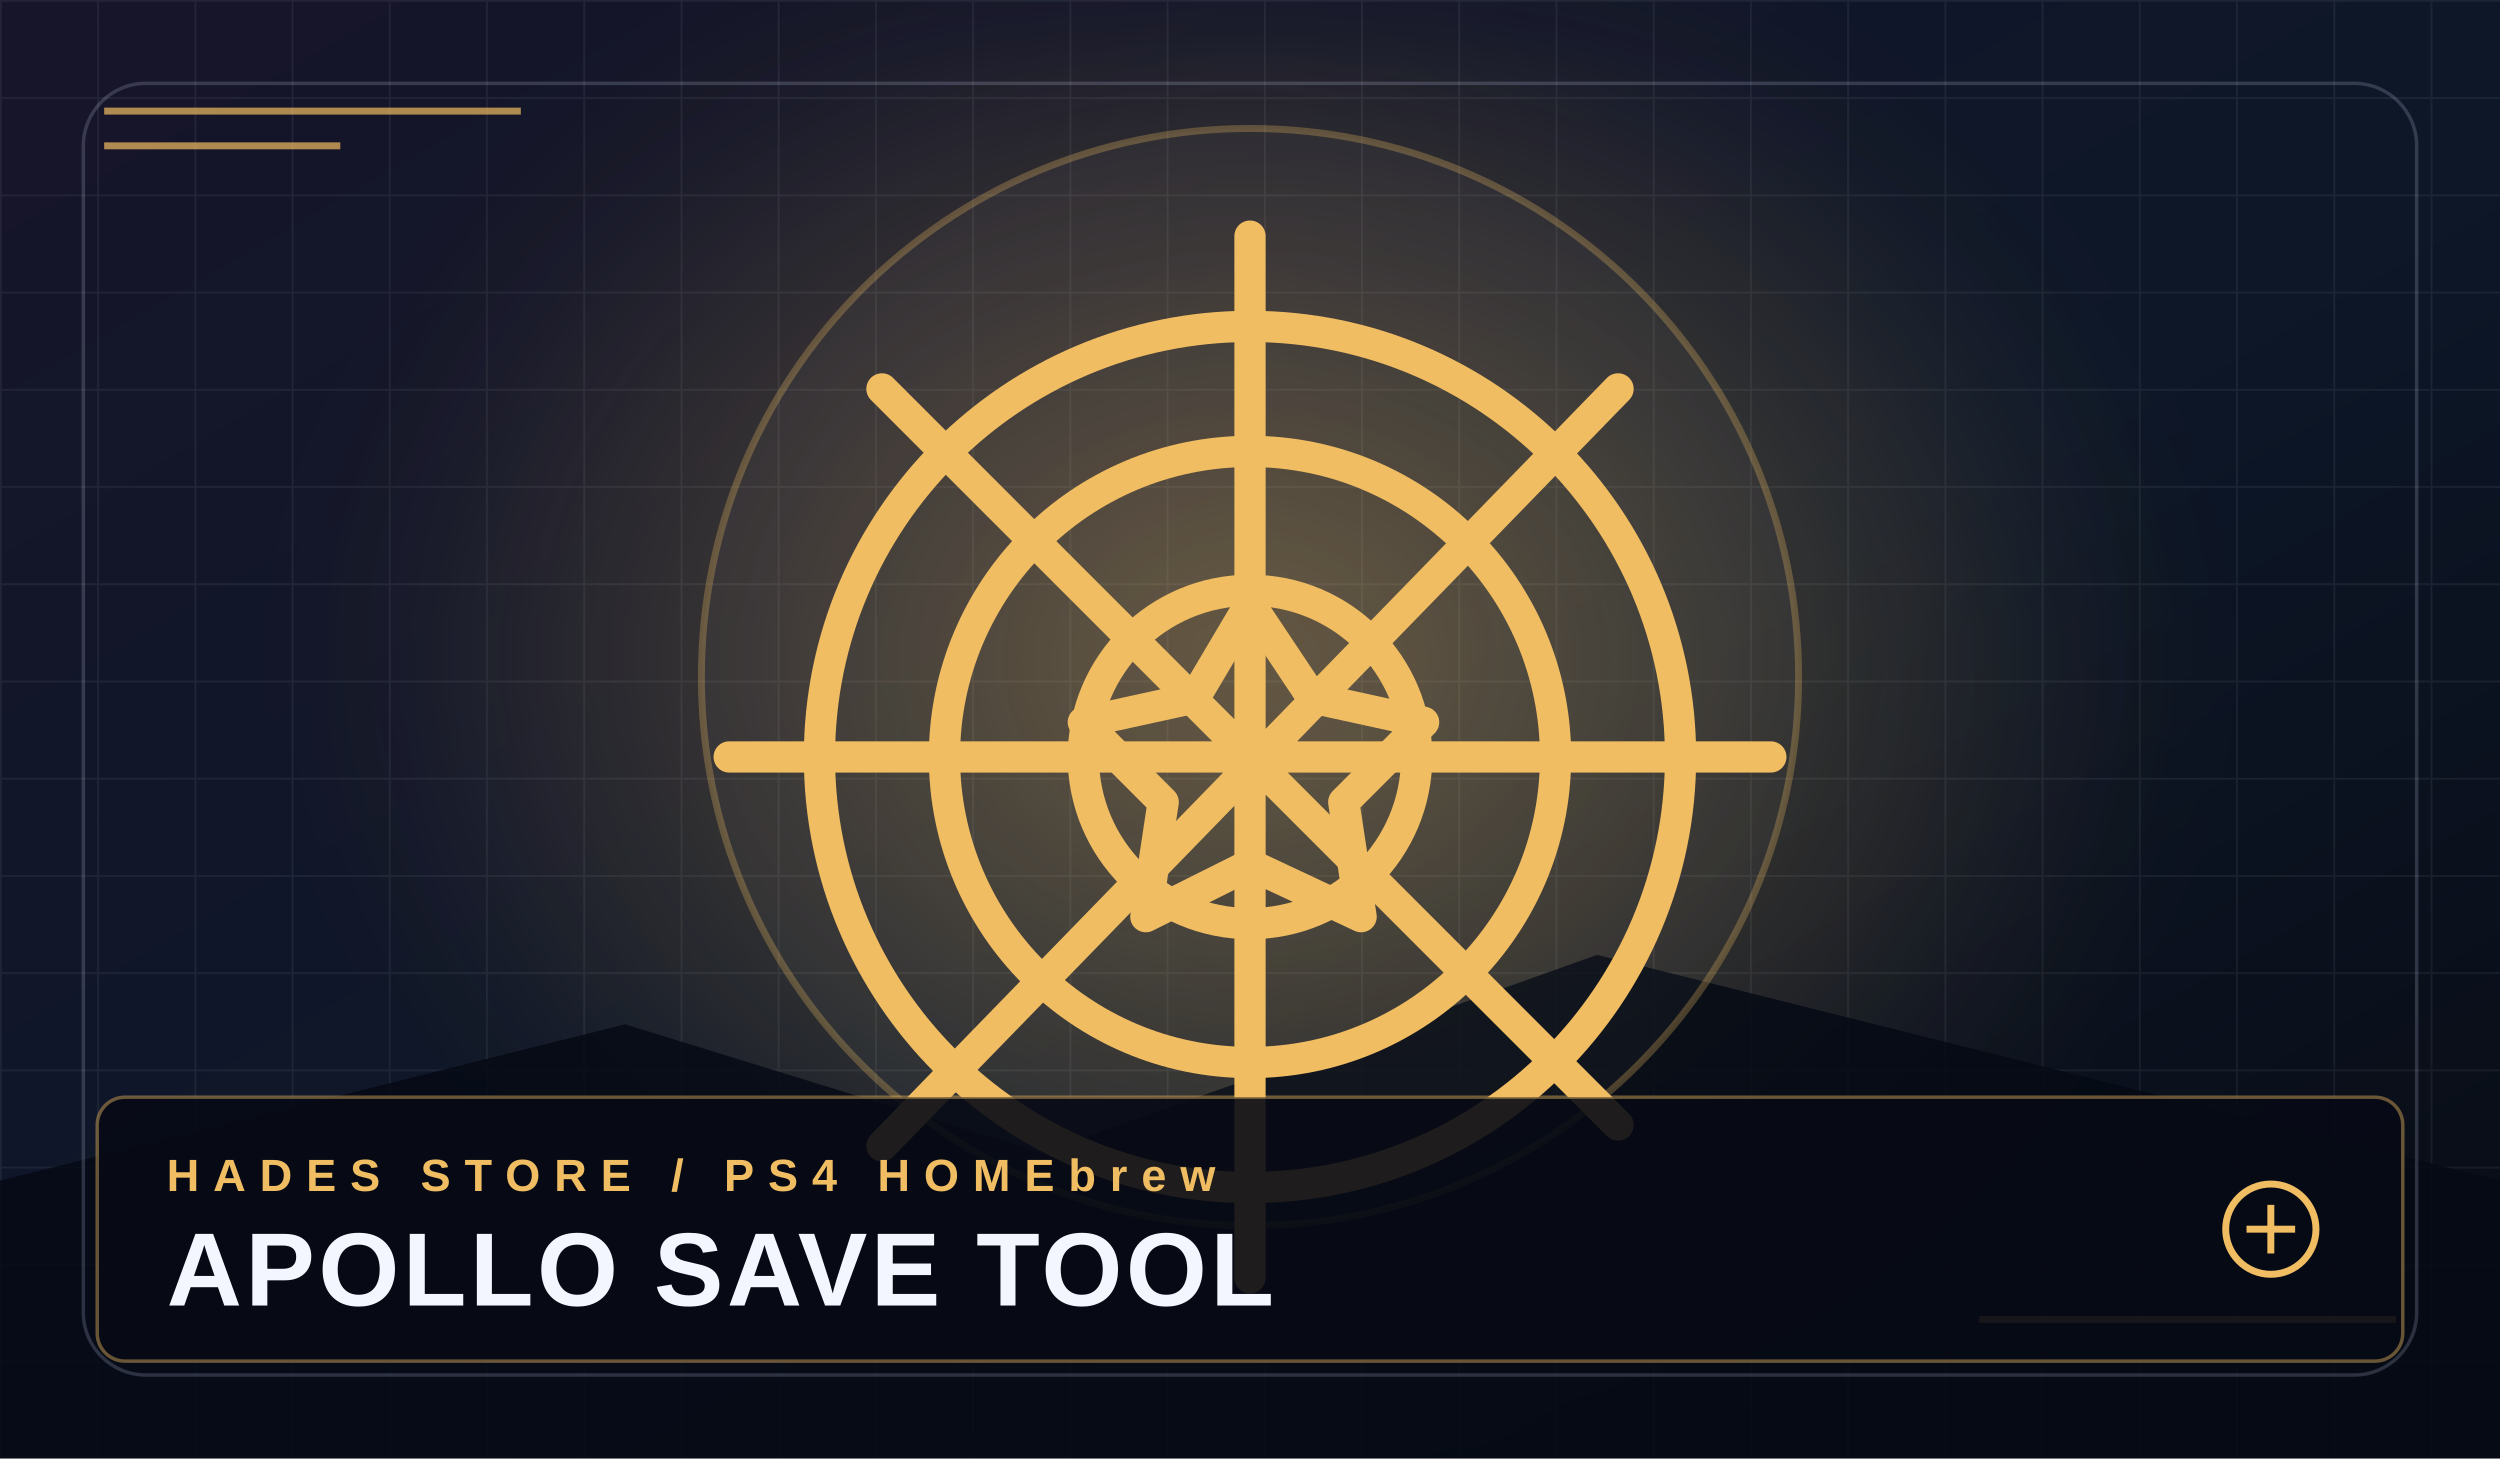
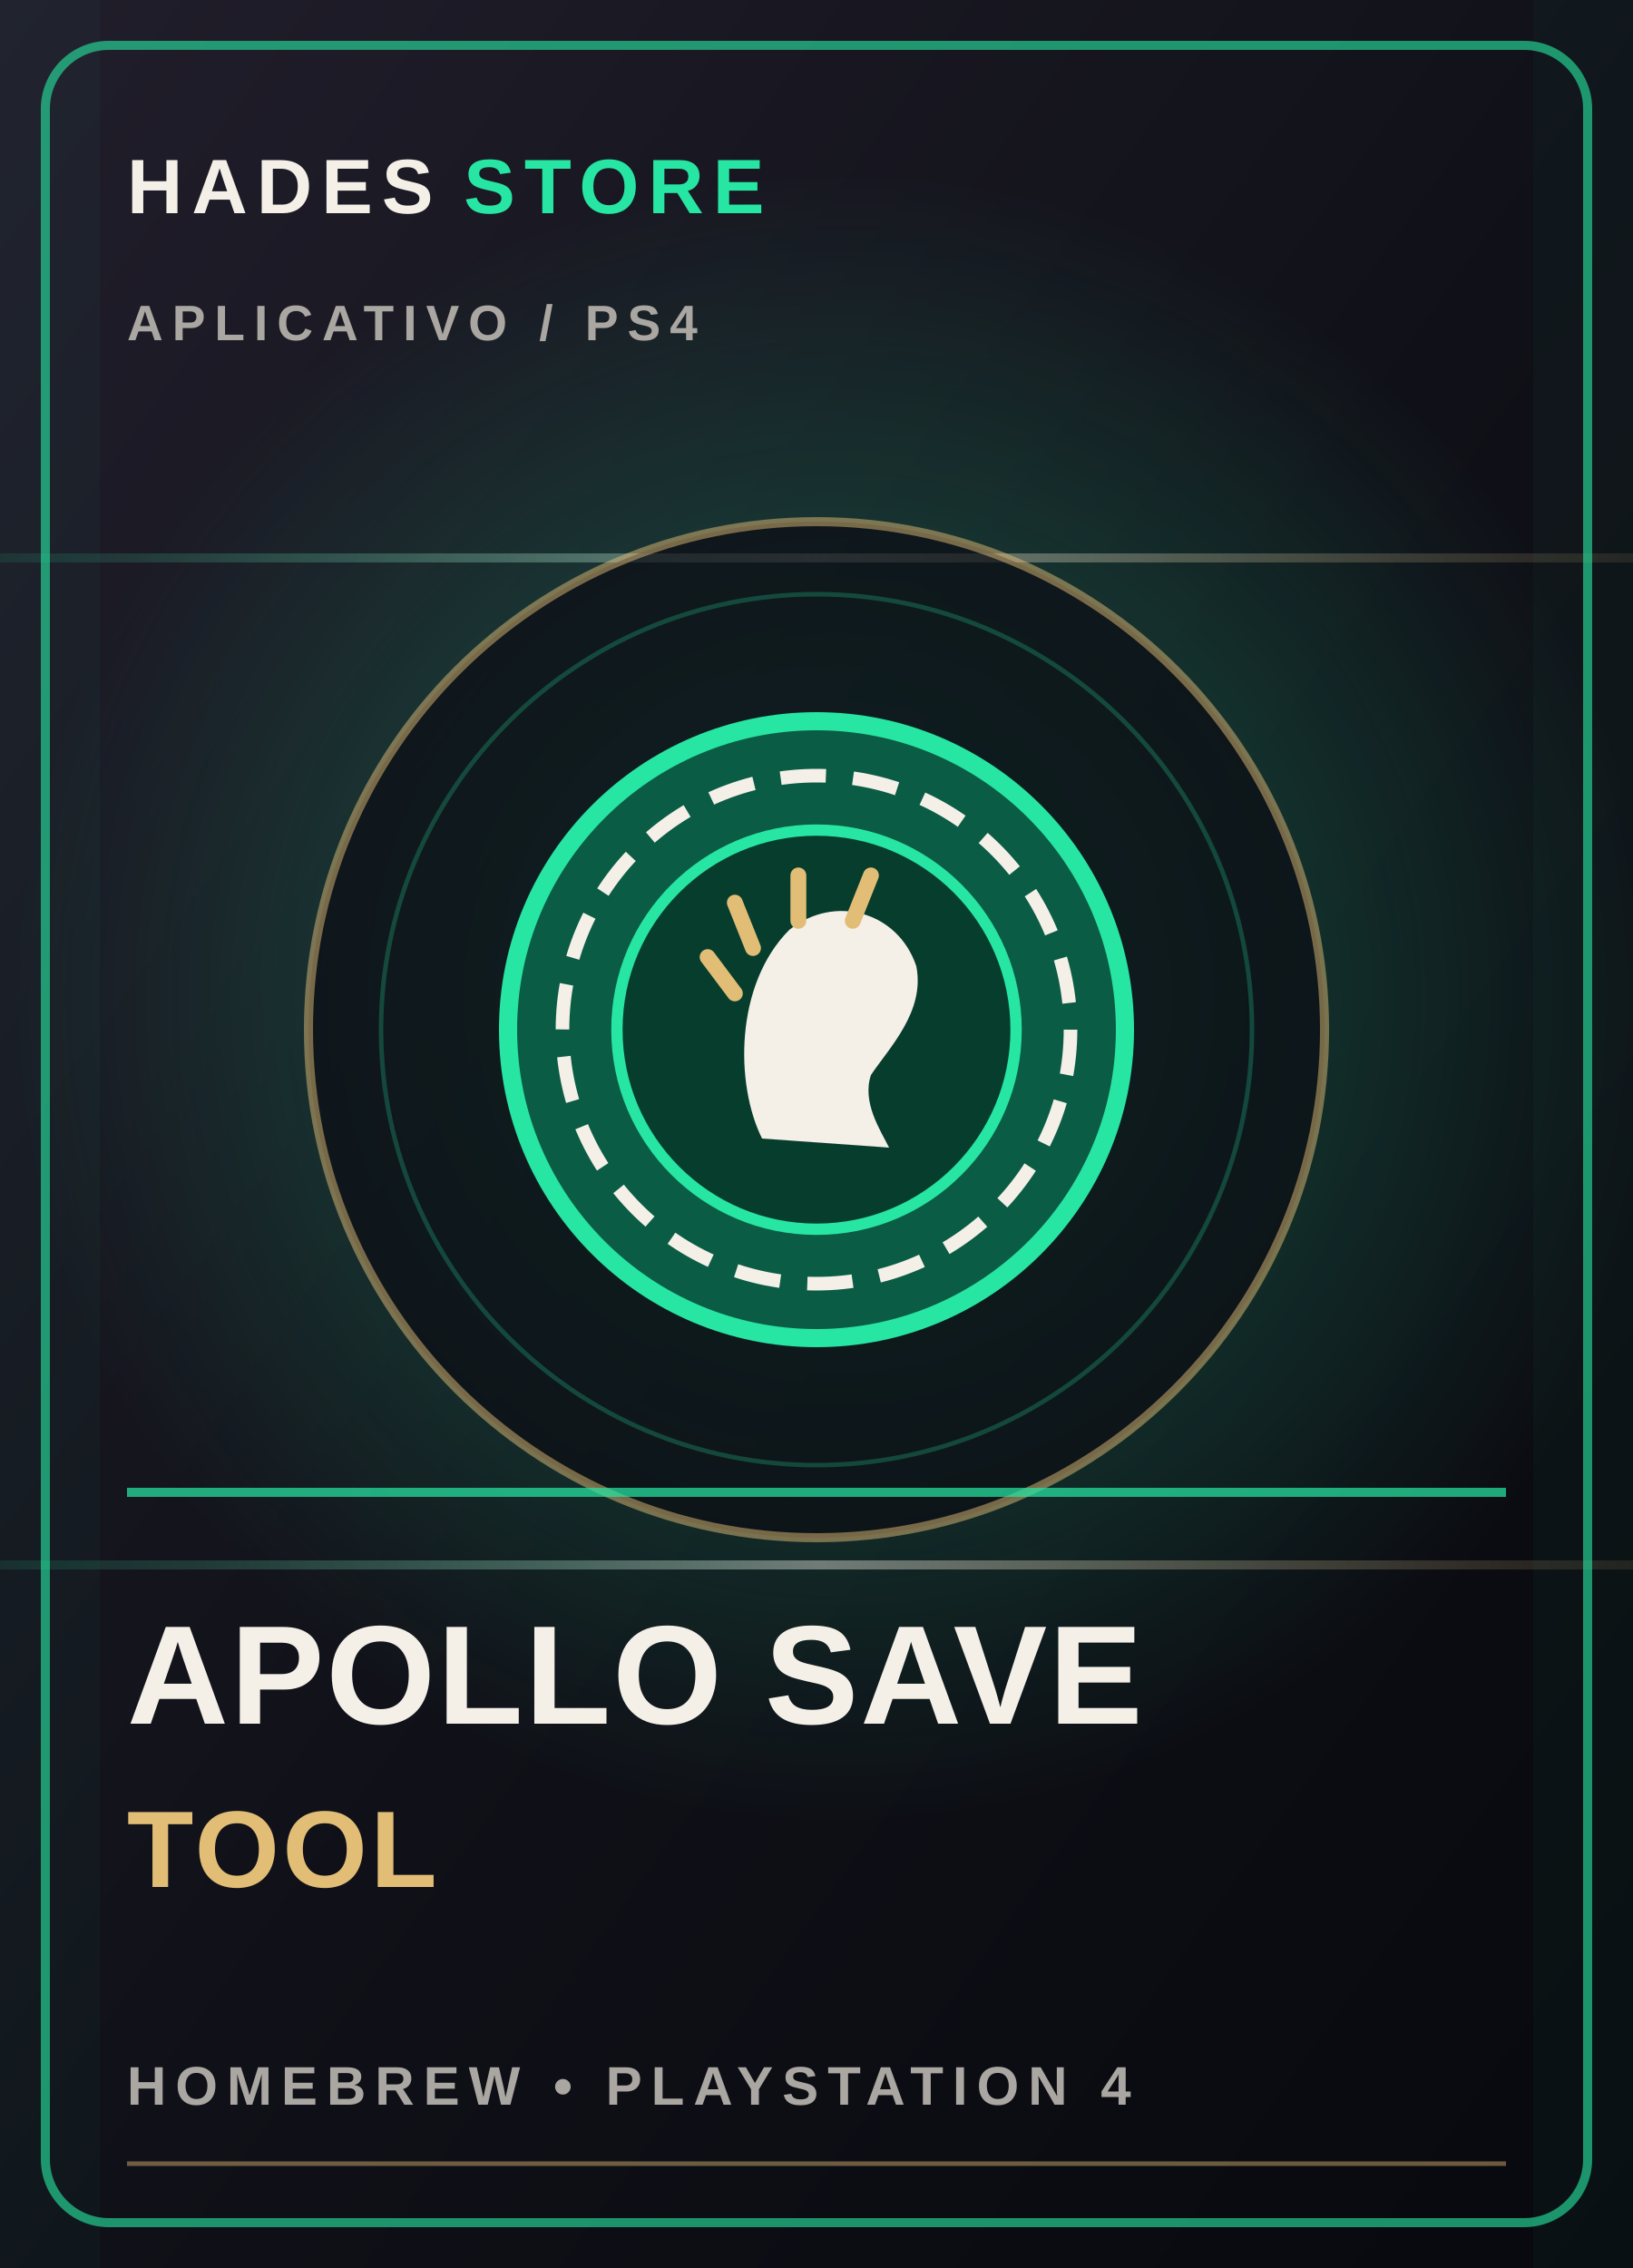
- <svg xmlns="http://www.w3.org/2000/svg" viewBox="0 0 720 420" role="img" aria-label="Capa Apollo Save Tool">
+ <svg xmlns="http://www.w3.org/2000/svg" viewBox="0 0 360 500" role="img" aria-labelledby="title desc">
  <defs>
-     <linearGradient id="bg" x2="1" y2="1">
-       <stop stop-color="#17152a" />
-       <stop offset=".55" stop-color="#0d1728" />
-       <stop offset="1" stop-color="#080b13" />
+     <linearGradient id="bg-cover-2" x1="0" y1="0" x2="1" y2="1">
+       <stop stop-color="#211e2b" />
+       <stop offset=".52" stop-color="#101118" />
+       <stop offset="1" stop-color="#08090e" />
    </linearGradient>
-     <radialGradient id="glow">
-       <stop stop-color="#f0bd62" stop-opacity=".4" />
-       <stop offset="1" stop-color="#f0bd62" stop-opacity="0" />
+     <radialGradient id="glow-cover-2">
+       <stop stop-color="#27e5a2" stop-opacity=".34" />
+       <stop offset="1" stop-color="#27e5a2" stop-opacity="0" />
    </radialGradient>
-     <pattern id="grid" width="28" height="28" patternUnits="userSpaceOnUse">
-       <path d="M28 0H0v28" fill="none" stroke="#d9e7ff" stroke-opacity=".07" />
-     </pattern>
-     <filter id="blur">
-       <feGaussianBlur stdDeviation="22" />
-     </filter>
+     <linearGradient id="foil-cover-2" x1="0" y1="0" x2="1" y2="0">
+       <stop stop-color="#27e5a2" stop-opacity=".1" />
+       <stop offset=".5" stop-color="#f4f0e8" stop-opacity=".42" />
+       <stop offset="1" stop-color="#e2bd76" stop-opacity=".1" />
+     </linearGradient>
  </defs>
-   <rect width="720" height="420" fill="url(#bg)" />
-   <rect width="720" height="420" fill="url(#grid)" />
-   <ellipse cx="360" cy="190" rx="260" ry="210" fill="url(#glow)" filter="url(#blur)" />
-   <path d="M0 340 180 295 300 332 460 275 720 340v80H0z" fill="#050914" opacity=".85" />
-   <circle cx="360" cy="195" r="158" fill="#fff" fill-opacity=".025" stroke="#f0bd62" stroke-opacity=".28" stroke-width="2" />
-   <g fill="none" stroke="#f0bd62" stroke-width="9" stroke-linecap="round" stroke-linejoin="round">
-     <circle cx="360" cy="218" r="124" />
-     <circle cx="360" cy="218" r="88" />
-     <circle cx="360" cy="218" r="48" />
-     <path d="M360 68v300M210 218h300M254 112l212 212m0-212L254 330" />
-     <path d="M360 174l18 27 32 7-23 23 5 33-32-15-30 15 5-33-23-23 32-7z" />
+   <rect width="360" height="500" fill="url(#bg-cover-2)" />
+   <circle cx="185" cy="220" r="183" fill="url(#glow-cover-2)" />
+   <path d="M0 123h360M0 345h360" stroke="url(#foil-cover-2)" stroke-width="2" />
+   <path d="M0 0h22v500H0zm338 0h22v500h-22z" fill="#27e5a2" opacity=".035" />
+   <rect x="10" y="10" width="340" height="480" rx="14" fill="none" stroke="#27e5a2" stroke-opacity=".62" stroke-width="2" />
+   <text x="28" y="47" fill="#f4f0e8" font-family="Arial,sans-serif" font-size="17" font-weight="800" letter-spacing="2">HADES <tspan fill="#27e5a2">STORE</tspan>
+   </text>
+   <text x="28" y="75" fill="#aaa6a1" font-family="Arial,sans-serif" font-size="11" font-weight="700" letter-spacing="2">APLICATIVO  /  PS4</text>
+   <circle cx="180" cy="227" r="112" fill="#0c0d14" fill-opacity=".72" stroke="#e2bd76" stroke-opacity=".5" stroke-width="2" />
+   <circle cx="180" cy="227" r="96" fill="none" stroke="#27e5a2" stroke-opacity=".24" stroke-width="1" />
+   <g color="#27e5a2">
+     <g transform="translate(180, 227)">
+       <circle cx="0" cy="0" r="68" fill="#0a5c44" stroke="#27e5a2" stroke-width="4" />
+       <circle cx="0" cy="0" r="56" fill="none" stroke="#f4f0e8" stroke-width="3" stroke-dasharray="10 6" />
+       <circle cx="0" cy="0" r="44" fill="#063d2d" stroke="#27e5a2" stroke-width="2.5" />
+       <path d="M-12,24 C-18,12 -18,-10 -6,-22 C4,-30 18,-26 22,-14 C24,-4 16,4 12,10 C10,16 14,22 16,26 Z" fill="#f4f0e8" />
+       <path d="M-18,-8 L-24,-16 M-14,-18 L-18,-28 M-4,-24 L-4,-34 M8,-24 L12,-34" stroke="#e2bd76" stroke-width="3.5" stroke-linecap="round" />
+     </g>
  </g>
-   <path d="M30 32h120m-120 10h68M570 380h120" stroke="#f0bd62" stroke-opacity=".7" stroke-width="2" />
-   <rect x="24" y="24" width="672" height="372" rx="18" fill="none" stroke="#d8e7ff" stroke-opacity=".18" />
-   <rect x="28" y="316" width="664" height="76" rx="8" fill="#070b16" fill-opacity=".9" stroke="#f0bd62" stroke-opacity=".42" />
-   <text x="48" y="343" fill="#f0bd62" font-family="Arial,sans-serif" font-size="13" font-weight="700" letter-spacing="4">HADES STORE  /  PS4 HOMEbrew</text>
-   <text x="48" y="376" fill="#f4f6ff" font-family="Arial,sans-serif" font-size="30" font-weight="800" letter-spacing="1">APOLLO SAVE TOOL</text>
-   <circle cx="654" cy="354" r="13" fill="none" stroke="#f0bd62" stroke-width="2" />
-   <path d="M647 354h14m-7-7v14" stroke="#f0bd62" stroke-width="2" />
+   <path d="M28 329h304" stroke="#27e5a2" stroke-opacity=".72" stroke-width="2" />
+   <text x="28" y="380" fill="#f4f0e8" font-family="Arial,sans-serif" font-size="31" font-weight="900" letter-spacing=".4">APOLLO SAVE</text>
+   <text x="28" y="416" fill="#e2bd76" font-family="Arial,sans-serif" font-size="24" font-weight="800" letter-spacing=".7">TOOL</text>
+   <text x="28" y="464" fill="#aaa6a1" font-family="Arial,sans-serif" font-size="12" font-weight="700" letter-spacing="2">HOMEBREW  •  PLAYSTATION 4</text>
+   <path d="M28 477h304" stroke="#e2bd76" stroke-opacity=".45" />
</svg>
